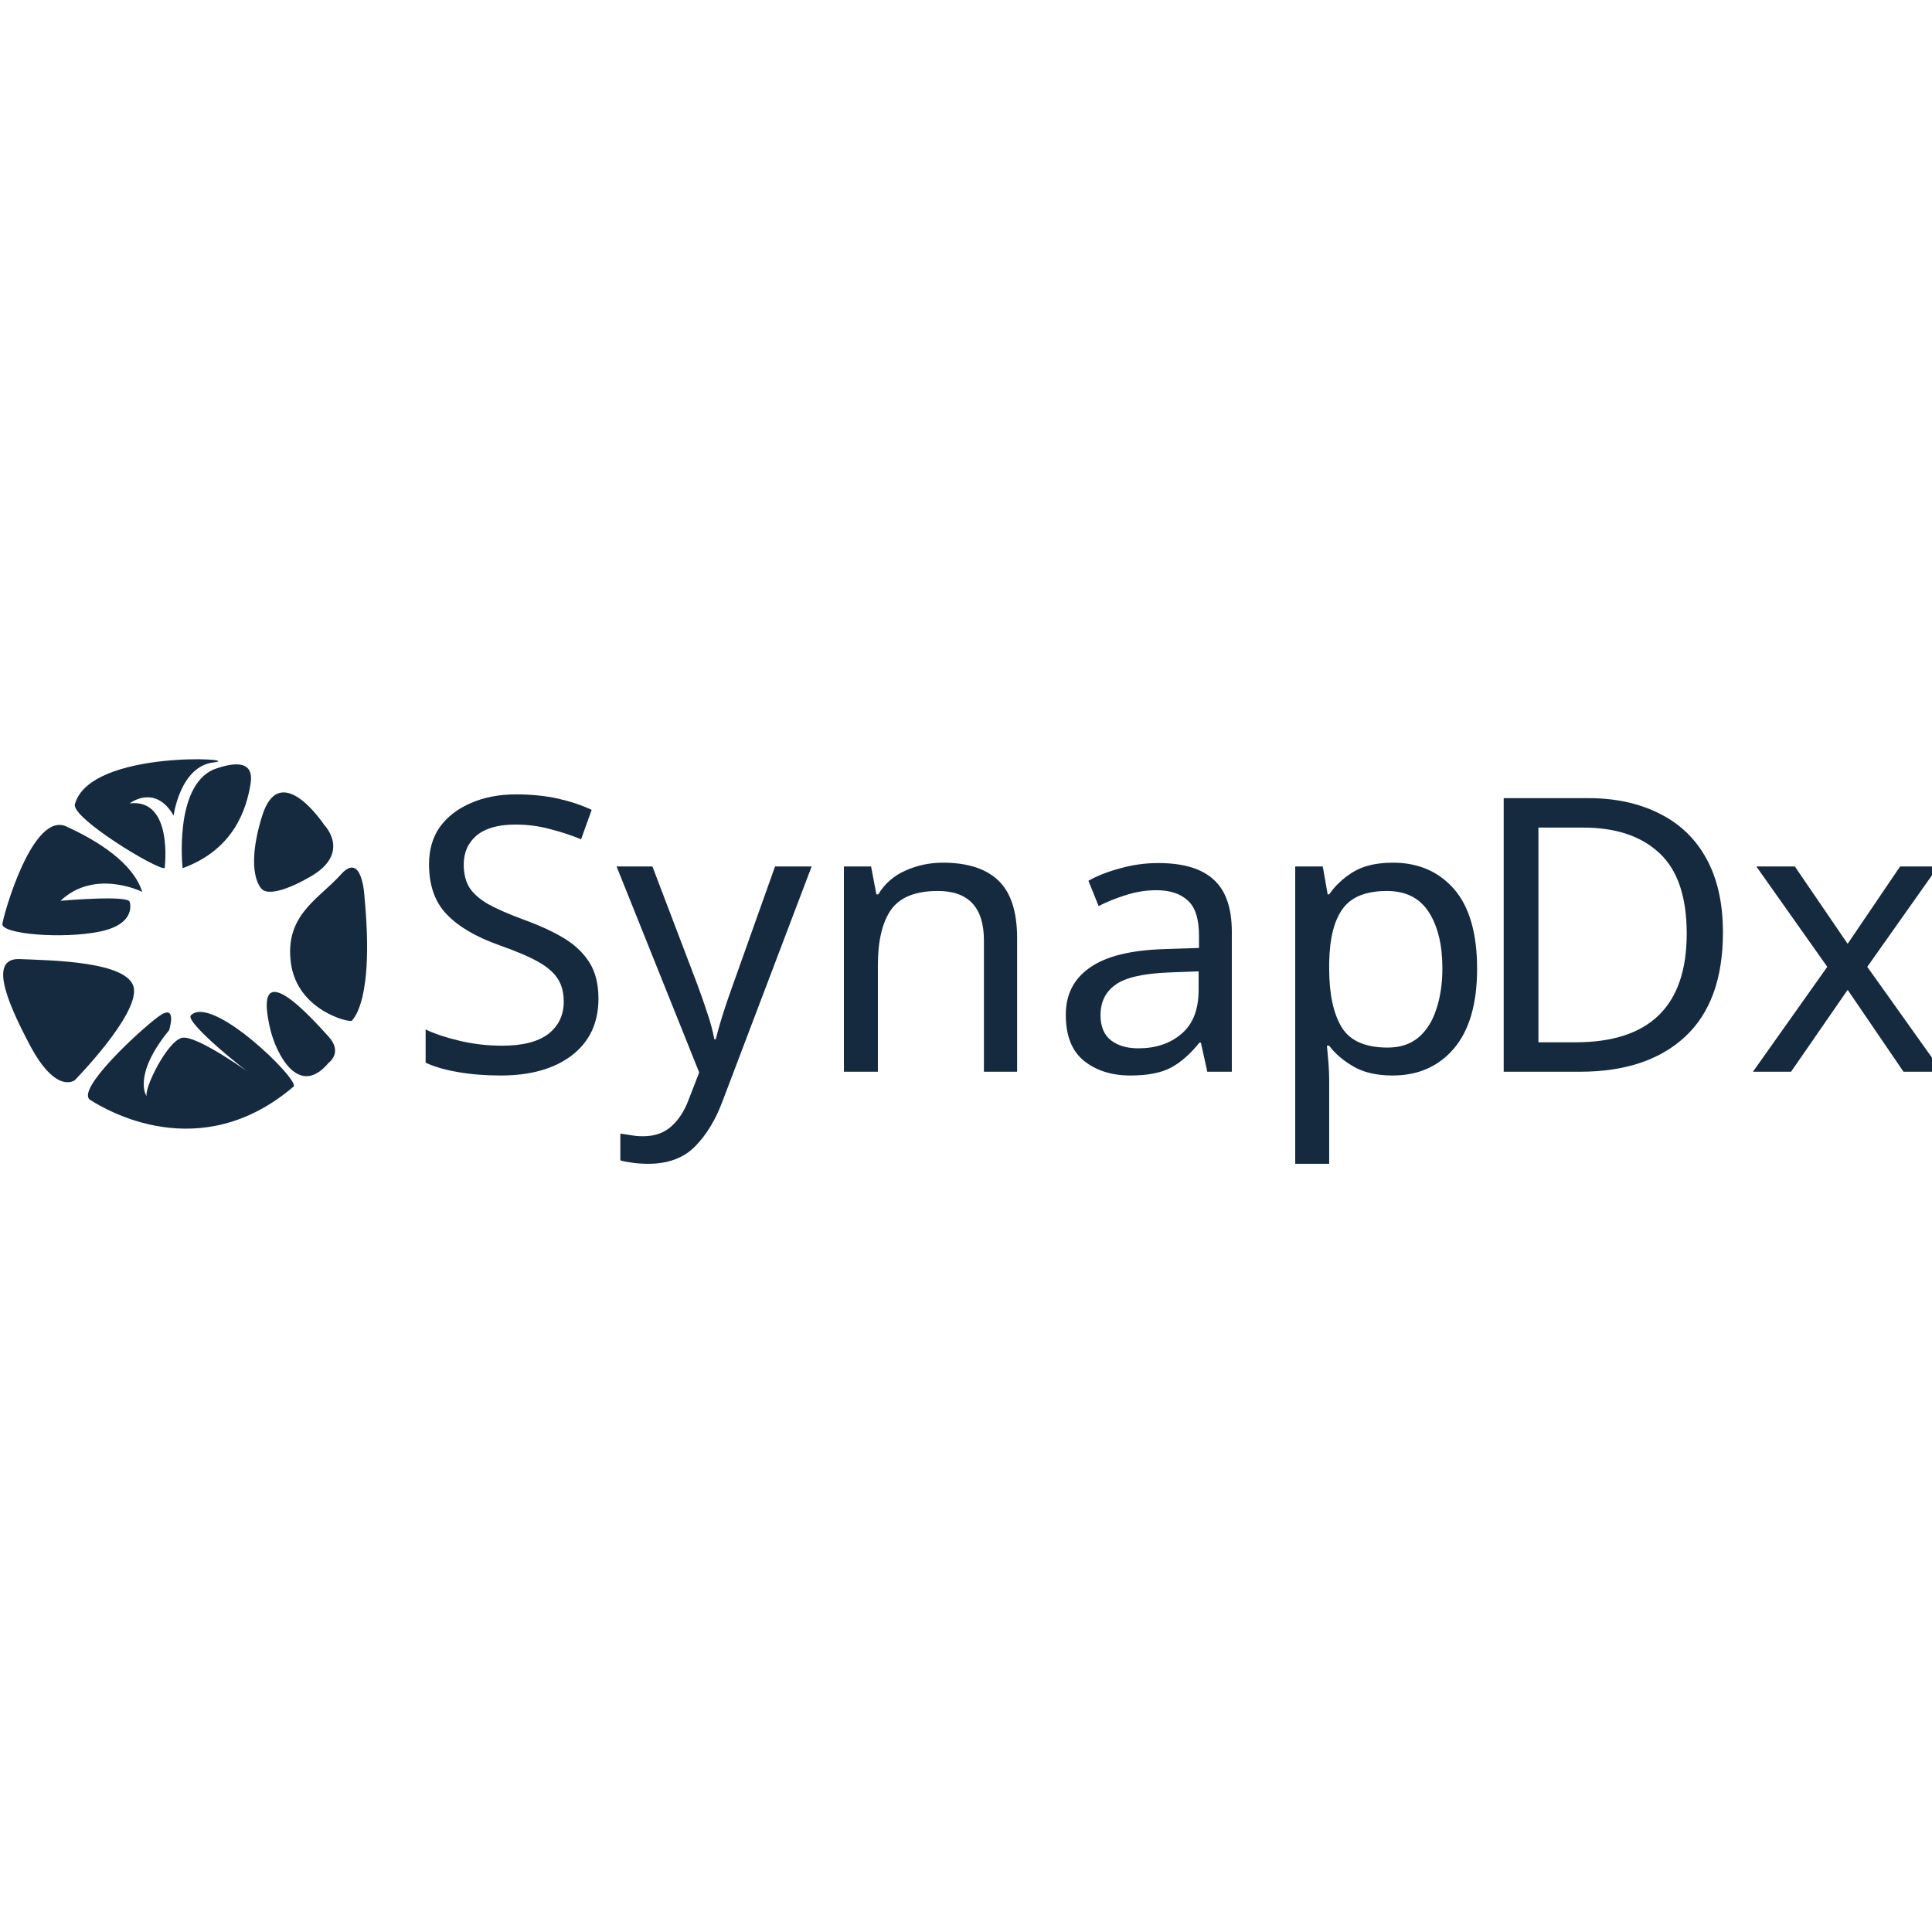
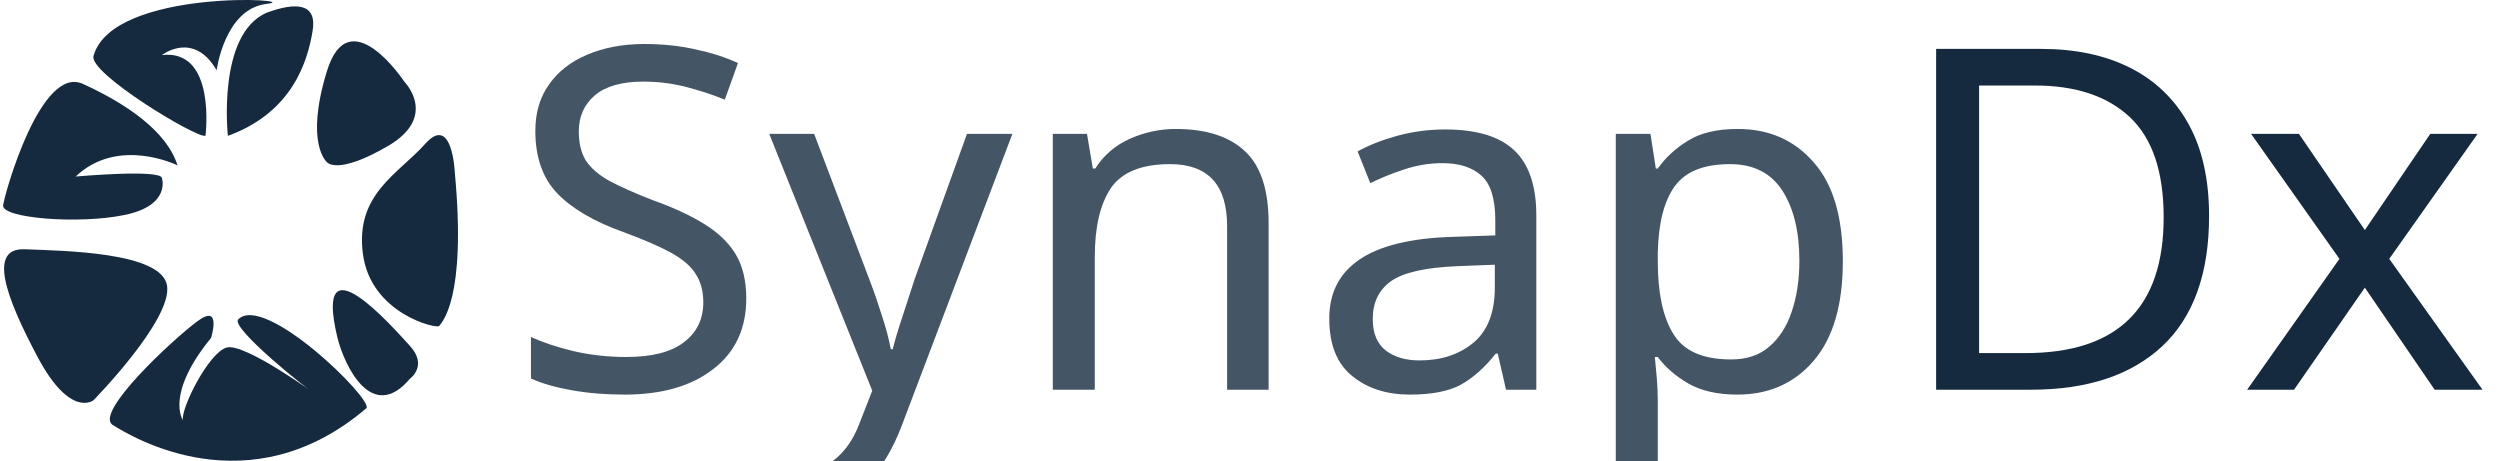
- <svg xmlns="http://www.w3.org/2000/svg" version="1.1" id="Layer_1" x="0px" y="0px" width="80px" height="80px" viewBox="0 0 80 80" enable-background="new 0 0 80 80" xml:space="preserve">
+ <svg xmlns="http://www.w3.org/2000/svg" version="1.1" id="Layer_1" x="0px" y="0px" width="80px" height="14.745px" viewBox="0 31.749 80 14.745" enable-background="new 0 31.749 80 14.745" xml:space="preserve">
  <g>
    <g>
-       <path fill="#152A3F" d="M5.372,37.353c0,0,0.305,0.902-1.234,1.221S0.04,38.68,0.099,38.255s1.257-4.669,2.648-4.032    c1.391,0.637,2.771,1.539,3.142,2.706c0,0-1.961-0.976-3.383,0.371C2.506,37.3,5.357,37.046,5.372,37.353z" />
-       <path fill="#152A3F" d="M6.818,35.947c0,0,0.372-2.892-1.446-2.681c0,0,1.048-0.822,1.817,0.505c0,0,0.266-2.043,1.658-2.202    s-5.107-0.557-5.744,1.725C2.918,33.852,6.5,36.026,6.818,35.947z" />
-       <path fill="#152A3F" d="M7.561,35.949c0,0-0.37-3.372,1.287-4.088c0.941-0.345,1.685-0.345,1.525,0.61    C10.213,33.427,9.738,35.157,7.561,35.949z" />
-       <path fill="#152A3F" d="M10.85,36.822c0,0-0.743-0.605,0-3.022c0.743-2.416,2.574,0.357,2.574,0.357s1.14,1.152-0.558,2.135    C11.168,37.273,10.85,36.822,10.85,36.822z" />
-       <path fill="#152A3F" d="M15.095,37.167c0,0-0.08-1.963-0.981-0.955c-0.902,1.009-2.335,1.671-2.069,3.661    c0.265,1.989,2.461,2.493,2.531,2.388C14.644,42.154,15.493,41.411,15.095,37.167z" />
-       <path fill="#152A3F" d="M13.606,44.011c0,0,0.606-0.424,0-1.087c-0.608-0.663-3.208-3.634-2.411-0.292    C11.434,43.614,12.356,45.497,13.606,44.011z" />
-       <path fill="#152A3F" d="M7.003,42.658c0,0,0.371-1.167-0.451-0.557c-0.823,0.61-3.449,3.051-2.812,3.448    c0.637,0.398,4.528,2.76,8.419-0.558c0.256-0.265-3.388-3.846-4.259-2.944c-0.234,0.293,2.316,2.349,2.62,2.514    c0,0-2.394-1.743-2.995-1.585c-0.602,0.159-1.541,2.043-1.456,2.414C6.069,45.391,5.464,44.542,7.003,42.658z" />
-       <path fill="#152A3F" d="M3.097,44.728c0,0-0.763,0.61-1.85-1.433c-1.088-2.042-1.645-3.634-0.424-3.581s4.563,0.079,4.722,1.22    C5.703,42.075,3.097,44.728,3.097,44.728z" />
+       <path fill="#152A3F" d="M5.182,37.45c0,0,0.294,0.869-1.189,1.177s-3.95,0.103-3.893-0.308c0.057-0.41,1.211-4.5,2.552-3.886    c1.341,0.614,2.671,1.483,3.029,2.608c0,0-1.89-0.941-3.261,0.357C2.419,37.398,5.167,37.153,5.182,37.45z" />
+       <path fill="#152A3F" d="M6.575,36.095c0,0,0.359-2.788-1.394-2.584c0,0,1.01-0.792,1.751,0.486c0,0,0.256-1.969,1.598-2.123    c1.341-0.153-4.922-0.537-5.537,1.663C2.816,34.075,6.269,36.17,6.575,36.095z" />
+       <path fill="#152A3F" d="M7.292,36.096c0,0-0.356-3.25,1.241-3.94c0.907-0.333,1.625-0.333,1.47,0.588    C9.848,33.665,9.39,35.333,7.292,36.096z" />
+       <path fill="#152A3F" d="M10.462,36.938c0,0-0.716-0.583,0-2.914c0.716-2.329,2.481,0.345,2.481,0.345s1.099,1.11-0.538,2.058    C10.769,37.373,10.462,36.938,10.462,36.938z" />
+       <path fill="#152A3F" d="M14.554,37.27c0,0-0.077-1.892-0.946-0.92c-0.869,0.973-2.25,1.611-1.994,3.529    c0.255,1.917,2.372,2.403,2.44,2.301C14.119,42.078,14.938,41.361,14.554,37.27z" />
+       <path fill="#152A3F" d="M13.118,43.867c0,0,0.584-0.408,0-1.049c-0.586-0.639-3.092-3.501-2.324-0.281    C11.025,43.484,11.914,45.299,13.118,43.867z" />
+       <path fill="#152A3F" d="M6.754,42.562c0,0,0.357-1.125-0.435-0.535c-0.793,0.586-3.324,2.939-2.71,3.322    c0.614,0.385,4.364,2.66,8.115-0.537c0.247-0.256-3.266-3.709-4.105-2.838c-0.225,0.281,2.232,2.264,2.526,2.422    c0,0-2.308-1.68-2.887-1.527c-0.58,0.154-1.485,1.971-1.403,2.328C5.854,45.197,5.27,44.379,6.754,42.562z" />
+       <path fill="#152A3F" d="M2.989,44.559c0,0-0.735,0.588-1.783-1.381c-1.048-1.969-1.585-3.503-0.409-3.453    c1.177,0.051,4.398,0.076,4.551,1.175C5.501,42.002,2.989,44.559,2.989,44.559z" />
    </g>
-     <text transform="matrix(1 0 0 1 16.812 44.3779)">
-       <tspan x="0" y="0" opacity="0.8" fill="#152A3F" font-family="'CenturyGothic-Bold'" font-size="15.853">Synap</tspan>
-       <tspan x="43.92" y="0" fill="#152A3F" font-family="'CenturyGothic-Bold'" font-size="15.853">Dx</tspan>
-     </text>
+     <text transform="matrix(1 0 0 1 16.209 44.2197)" opacity="0.8" fill="#152A3F" enable-background="new    " font-family="'CenturyGothic-Bold'" font-size="15.281">Synap</text>
+     <text transform="matrix(1 0 0 1 60.4717 44.2197)" fill="#152A3F" font-family="'CenturyGothic-Bold'" font-size="15.281">Dx</text>
  </g>
</svg>
